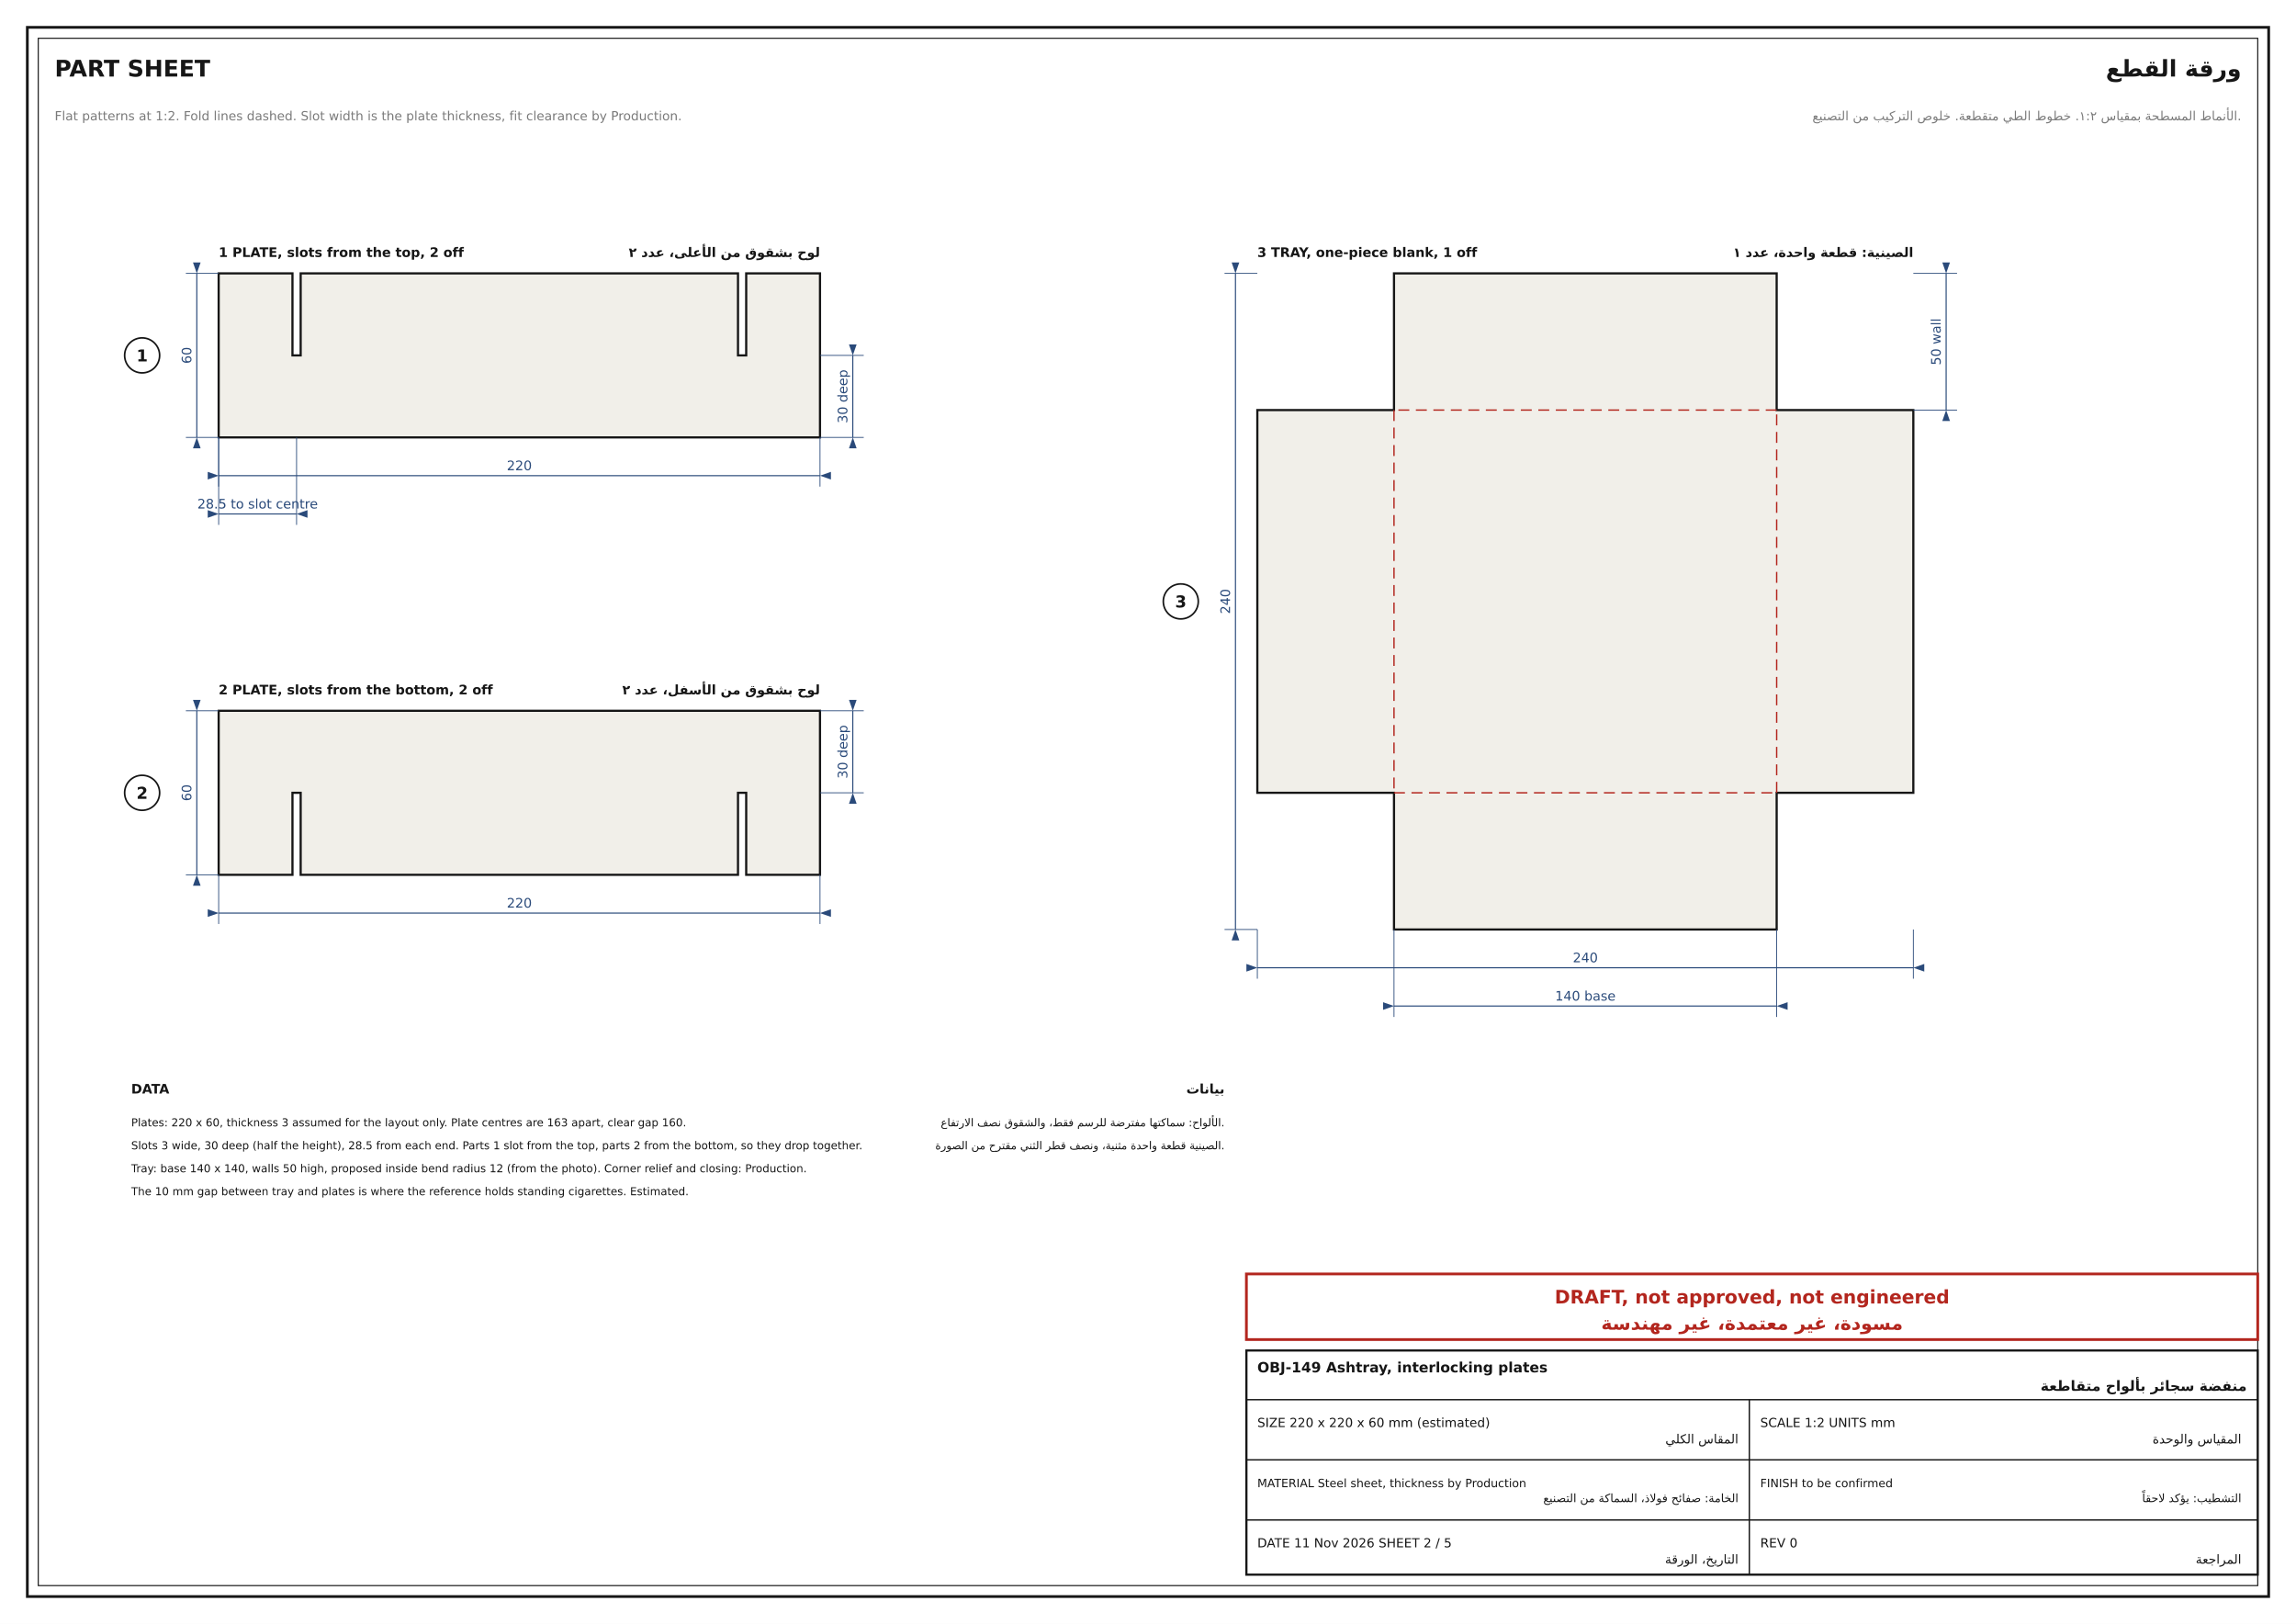
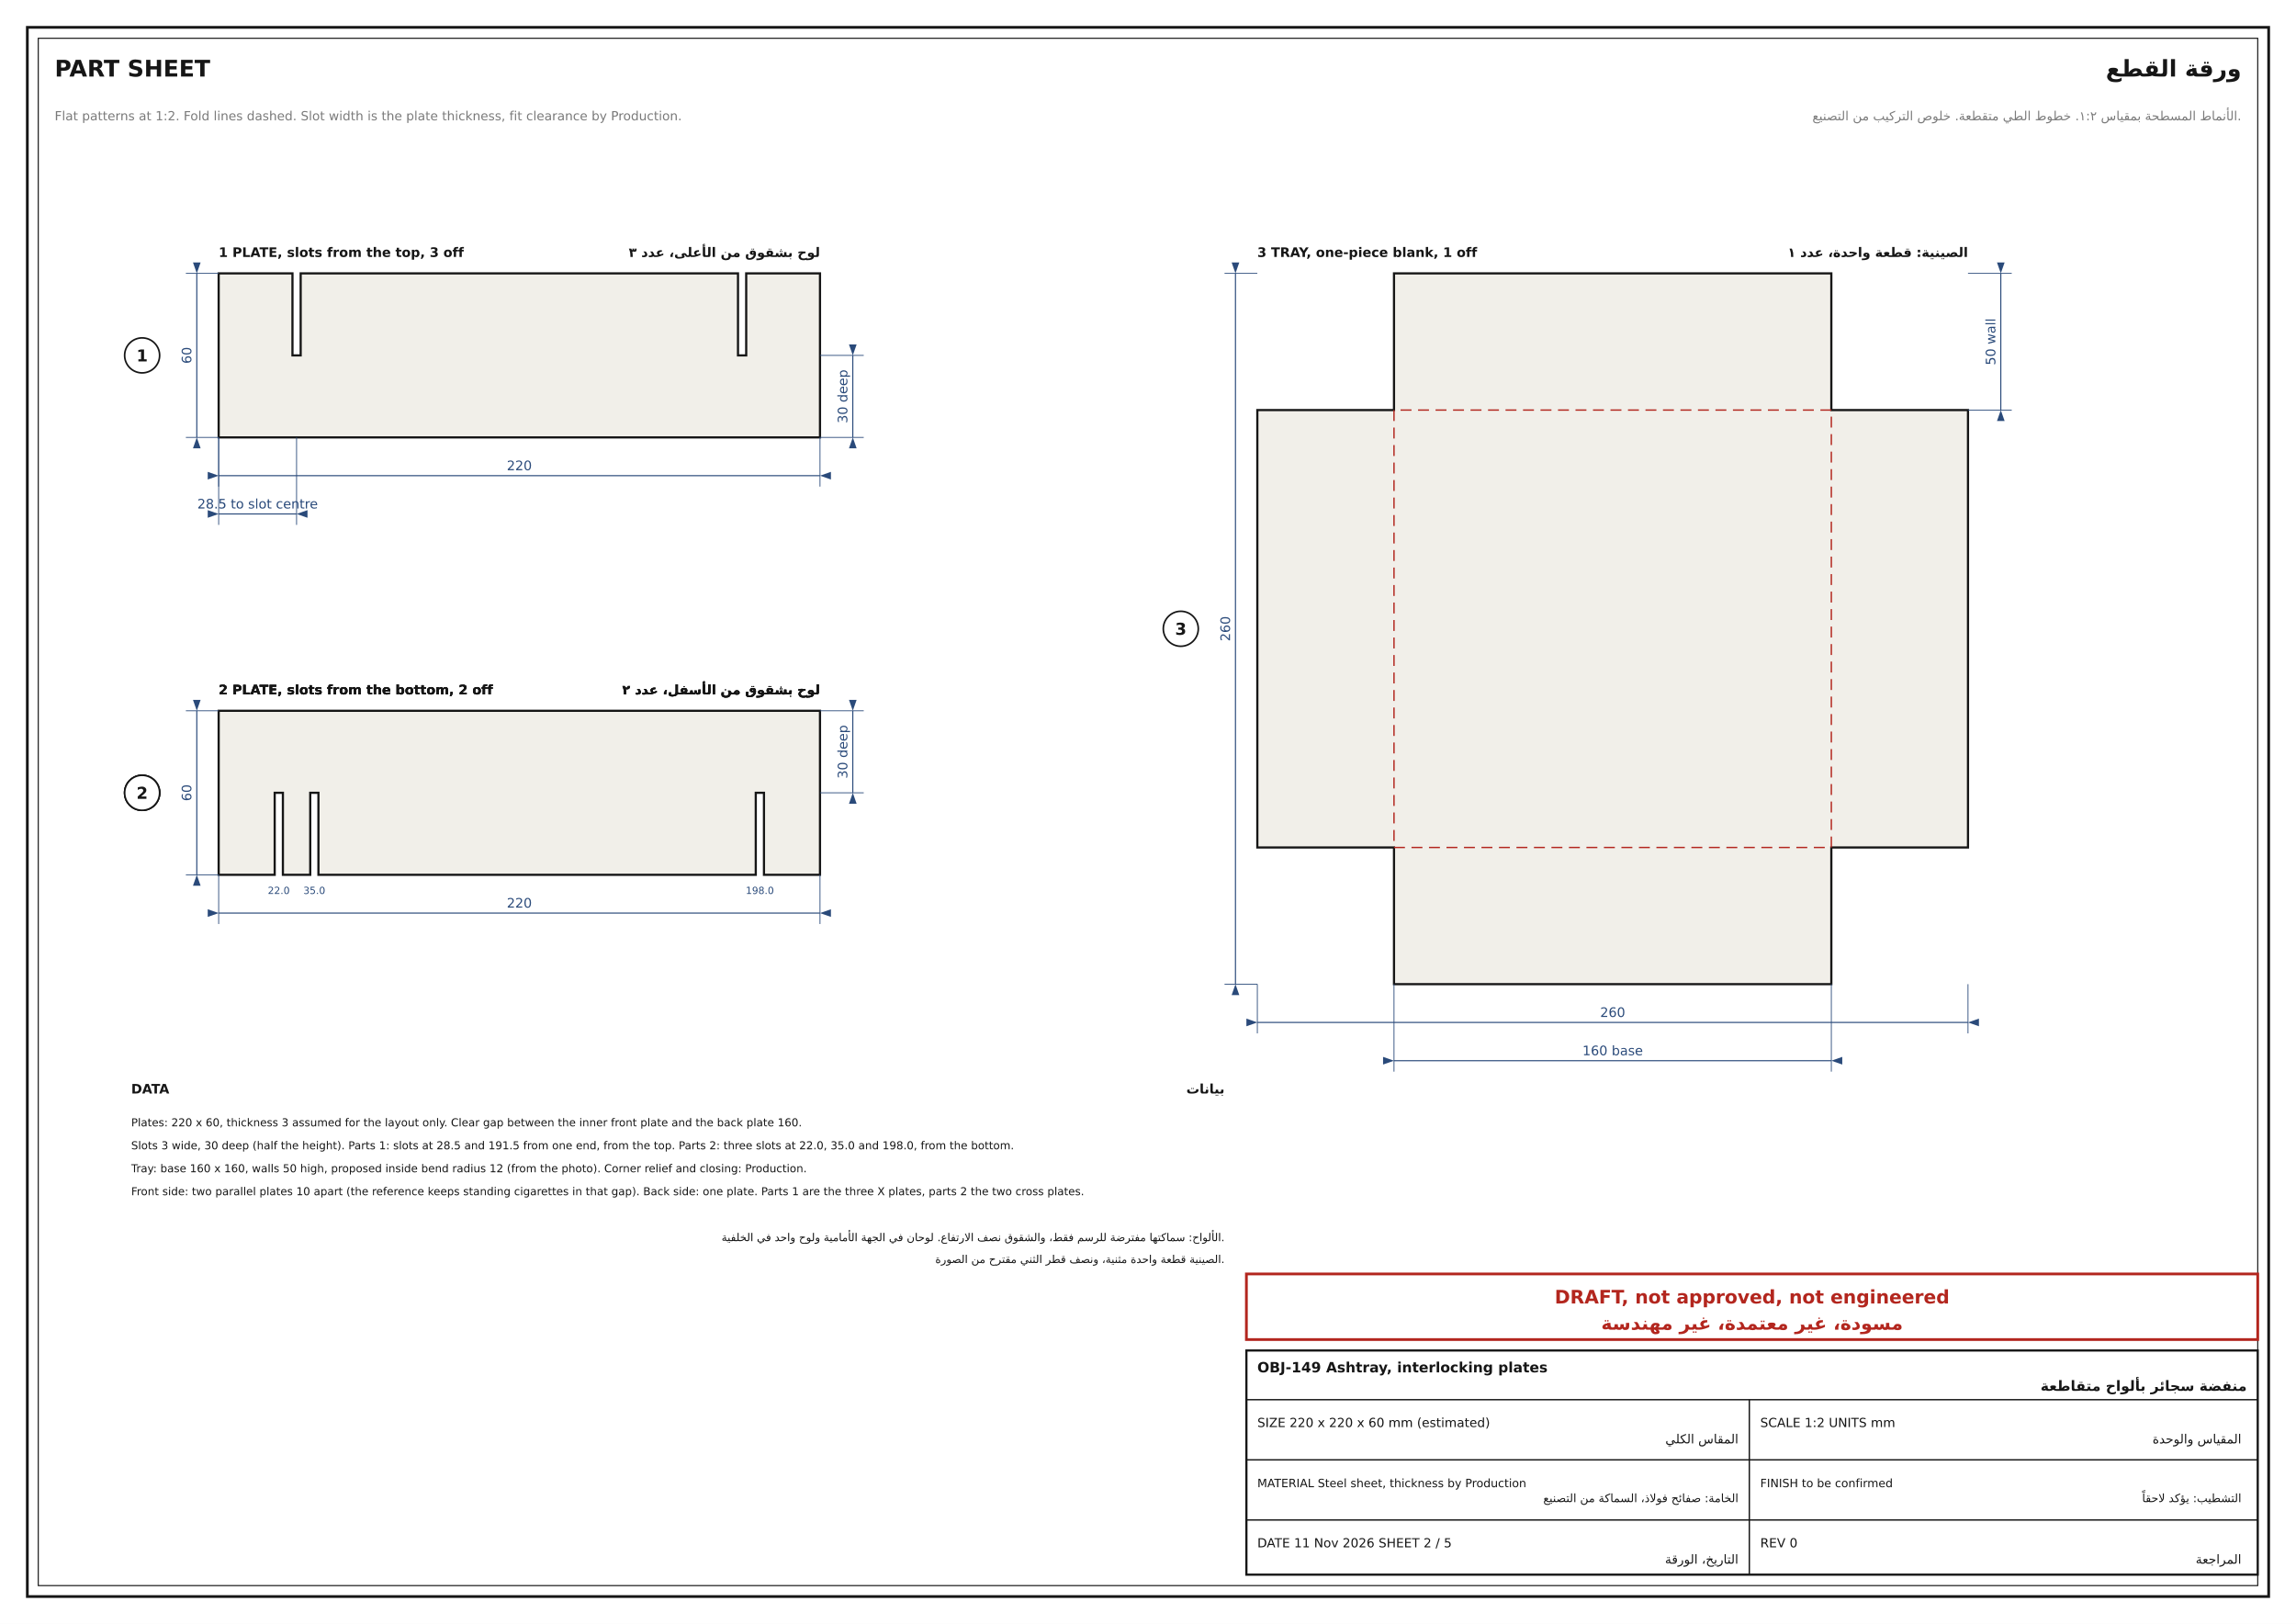
<svg xmlns="http://www.w3.org/2000/svg" viewBox="0 0 420 297" width="420mm" height="297mm">
  <rect width="420" height="297" fill="#fff" />
  <rect x="5.00" y="5.00" width="410.00" height="287.00" fill="none" stroke="#161616" stroke-width="0.5" />
  <rect x="7.00" y="7.00" width="406.00" height="283.00" fill="none" stroke="#161616" stroke-width="0.2" />
  <rect x="228.00" y="247.00" width="185.00" height="41.00" fill="#fff" stroke="#161616" stroke-width="0.4" />
  <line x1="228.00" y1="256.00" x2="413.00" y2="256.00" stroke="#161616" stroke-width="0.25" />
  <line x1="228.00" y1="267.00" x2="413.00" y2="267.00" stroke="#161616" stroke-width="0.25" />
  <line x1="228.00" y1="278.00" x2="413.00" y2="278.00" stroke="#161616" stroke-width="0.25" />
  <line x1="320.00" y1="256.00" x2="320.00" y2="288.00" stroke="#161616" stroke-width="0.25" />
  <text x="230.00" y="251.00" font-family="DejaVu Sans, Inter, Arial, sans-serif" font-size="2.6" font-weight="600" text-anchor="start" fill="#161616">OBJ-149  Ashtray, interlocking plates</text>
  <text x="411.00" y="254.38" font-family="DejaVu Sans, Inter, Arial, sans-serif" font-size="2.6" font-weight="600" text-anchor="end" fill="#161616">منفضة سجائر بألواح متقاطعة</text>
  <text x="230.00" y="261.00" font-family="DejaVu Sans, Inter, Arial, sans-serif" font-size="2.3" font-weight="400" text-anchor="start" fill="#161616">SIZE  220 x 220 x 60 mm (estimated)</text>
  <text x="318.00" y="263.99" font-family="DejaVu Sans, Inter, Arial, sans-serif" font-size="2.3" font-weight="400" text-anchor="end" fill="#161616">المقاس الكلي</text>
  <text x="322.00" y="261.00" font-family="DejaVu Sans, Inter, Arial, sans-serif" font-size="2.3" font-weight="400" text-anchor="start" fill="#161616">SCALE  1:2   UNITS  mm</text>
  <text x="410.00" y="263.99" font-family="DejaVu Sans, Inter, Arial, sans-serif" font-size="2.3" font-weight="400" text-anchor="end" fill="#161616">المقياس والوحدة</text>
  <text x="230.00" y="272.00" font-family="DejaVu Sans, Inter, Arial, sans-serif" font-size="2.1" font-weight="400" text-anchor="start" fill="#161616">MATERIAL  Steel sheet, thickness by Production</text>
  <text x="318.00" y="274.73" font-family="DejaVu Sans, Inter, Arial, sans-serif" font-size="2.1" font-weight="400" text-anchor="end" fill="#161616">الخامة: صفائح فولاذ، السماكة من التصنيع</text>
  <text x="322.00" y="272.00" font-family="DejaVu Sans, Inter, Arial, sans-serif" font-size="2.1" font-weight="400" text-anchor="start" fill="#161616">FINISH  to be confirmed</text>
  <text x="410.00" y="274.73" font-family="DejaVu Sans, Inter, Arial, sans-serif" font-size="2.1" font-weight="400" text-anchor="end" fill="#161616">التشطيب: يؤكد لاحقاً</text>
  <text x="230.00" y="283.00" font-family="DejaVu Sans, Inter, Arial, sans-serif" font-size="2.3" font-weight="400" text-anchor="start" fill="#161616">DATE  11 Nov 2026      SHEET 2 / 5</text>
  <text x="318.00" y="285.99" font-family="DejaVu Sans, Inter, Arial, sans-serif" font-size="2.3" font-weight="400" text-anchor="end" fill="#161616">التاريخ، الورقة</text>
  <text x="322.00" y="283.00" font-family="DejaVu Sans, Inter, Arial, sans-serif" font-size="2.3" font-weight="400" text-anchor="start" fill="#161616">REV  0</text>
  <text x="410.00" y="285.99" font-family="DejaVu Sans, Inter, Arial, sans-serif" font-size="2.3" font-weight="400" text-anchor="end" fill="#161616">المراجعة</text>
  <rect x="228.00" y="233.00" width="185.00" height="12.00" fill="#fff" stroke="#b3261e" stroke-width="0.5" />
  <text x="320.50" y="238.40" font-family="DejaVu Sans, Inter, Arial, sans-serif" font-size="3.4" font-weight="700" text-anchor="middle" fill="#b3261e">DRAFT, not approved, not engineered</text>
  <text x="320.50" y="243.20" font-family="DejaVu Sans, Inter, Arial, sans-serif" font-size="3.4" font-weight="700" text-anchor="middle" fill="#b3261e">مسودة، غير معتمدة، غير مهندسة</text>
  <text x="10.00" y="14.00" font-family="DejaVu Sans, Inter, Arial, sans-serif" font-size="4.2" font-weight="700" text-anchor="start" fill="#161616">PART SHEET</text>
  <text x="410.00" y="14.00" font-family="DejaVu Sans, Inter, Arial, sans-serif" font-size="4.2" font-weight="700" text-anchor="end" fill="#161616">ورقة القطع</text>
  <text x="10.00" y="22.00" font-family="DejaVu Sans, Inter, Arial, sans-serif" font-size="2.3" font-weight="400" text-anchor="start" fill="#7a7a7a">Flat patterns at 1:2. Fold lines dashed. Slot width is the plate thickness, fit clearance by Production.</text>
  <text x="410.00" y="22.00" font-family="DejaVu Sans, Inter, Arial, sans-serif" font-size="2.3" font-weight="400" text-anchor="end" fill="#7a7a7a">الأنماط المسطحة بمقياس ١:٢. خطوط الطي متقطعة. خلوص التركيب من التصنيع.</text>
  <polygon points="40.00,80.00 150.00,80.00 150.00,50.00 136.50,50.00 136.50,65.00 135.00,65.00 135.00,50.00 55.00,50.00 55.00,65.00 53.50,65.00 53.50,50.00 40.00,50.00" fill="#f1efe9" stroke="#161616" stroke-width="0.4" />
-   <text x="40.00" y="47.00" font-family="DejaVu Sans, Inter, Arial, sans-serif" font-size="2.4" font-weight="600" text-anchor="start" fill="#161616">1  PLATE, slots from the top, 2 off</text>
-   <text x="150.00" y="47.00" font-family="DejaVu Sans, Inter, Arial, sans-serif" font-size="2.4" font-weight="600" text-anchor="end" fill="#161616">لوح بشقوق من الأعلى، عدد ٢</text>
+   <text x="40.00" y="47.00" font-family="DejaVu Sans, Inter, Arial, sans-serif" font-size="2.4" font-weight="600" text-anchor="start" fill="#161616">1  PLATE, slots from the top, 3 off</text>
+   <text x="150.00" y="47.00" font-family="DejaVu Sans, Inter, Arial, sans-serif" font-size="2.4" font-weight="600" text-anchor="end" fill="#161616">لوح بشقوق من الأعلى، عدد ٣</text>
  <circle cx="26.00" cy="65.00" r="3.2" fill="#fff" stroke="#161616" stroke-width=".3" />
  <text x="26.00" y="66.10" font-family="DejaVu Sans, Inter, Arial, sans-serif" font-size="3" font-weight="600" text-anchor="middle" fill="#161616">1</text>
  <line x1="40.00" y1="87.00" x2="150.00" y2="87.00" stroke="#2a4a7a" stroke-width="0.2" />
  <polygon points="40.00,87.00 38.00,86.30 38.00,87.70" fill="#2a4a7a" />
  <polygon points="150.00,87.00 152.00,87.70 152.00,86.30" fill="#2a4a7a" />
  <line x1="40.00" y1="80.00" x2="40.00" y2="89.00" stroke="#2a4a7a" stroke-width="0.15" />
  <line x1="150.00" y1="80.00" x2="150.00" y2="89.00" stroke="#2a4a7a" stroke-width="0.15" />
  <text x="95.00" y="86.00" font-family="DejaVu Sans, Inter, Arial, sans-serif" font-size="2.4" font-weight="500" text-anchor="middle" fill="#2a4a7a">220</text>
  <line x1="36.00" y1="50.00" x2="36.00" y2="80.00" stroke="#2a4a7a" stroke-width="0.2" />
  <polygon points="36.00,50.00 36.70,48.00 35.30,48.00" fill="#2a4a7a" />
  <polygon points="36.00,80.00 35.30,82.00 36.70,82.00" fill="#2a4a7a" />
  <line x1="40.00" y1="50.00" x2="34.00" y2="50.00" stroke="#2a4a7a" stroke-width="0.15" />
  <line x1="40.00" y1="80.00" x2="34.00" y2="80.00" stroke="#2a4a7a" stroke-width="0.15" />
  <text transform="translate(35.00 65.00) rotate(-90)" font-family="DejaVu Sans, Inter, Arial, sans-serif" font-size="2.4" font-weight="500" text-anchor="middle" fill="#2a4a7a">60</text>
  <line x1="40.00" y1="94.00" x2="54.25" y2="94.00" stroke="#2a4a7a" stroke-width="0.2" />
  <polygon points="40.00,94.00 38.00,93.30 38.00,94.70" fill="#2a4a7a" />
  <polygon points="54.25,94.00 56.25,94.70 56.25,93.30" fill="#2a4a7a" />
  <line x1="40.00" y1="80.00" x2="40.00" y2="96.00" stroke="#2a4a7a" stroke-width="0.15" />
  <line x1="54.25" y1="80.00" x2="54.25" y2="96.00" stroke="#2a4a7a" stroke-width="0.15" />
  <text x="47.12" y="93.00" font-family="DejaVu Sans, Inter, Arial, sans-serif" font-size="2.4" font-weight="500" text-anchor="middle" fill="#2a4a7a">28.5 to slot centre</text>
  <line x1="156.00" y1="65.00" x2="156.00" y2="80.00" stroke="#2a4a7a" stroke-width="0.2" />
  <polygon points="156.00,65.00 156.70,63.00 155.30,63.00" fill="#2a4a7a" />
  <polygon points="156.00,80.00 155.30,82.00 156.70,82.00" fill="#2a4a7a" />
  <line x1="150.00" y1="65.00" x2="158.00" y2="65.00" stroke="#2a4a7a" stroke-width="0.15" />
  <line x1="150.00" y1="80.00" x2="158.00" y2="80.00" stroke="#2a4a7a" stroke-width="0.15" />
  <text transform="translate(155.00 72.50) rotate(-90)" font-family="DejaVu Sans, Inter, Arial, sans-serif" font-size="2.4" font-weight="500" text-anchor="middle" fill="#2a4a7a">30 deep</text>
-   <polygon points="40.00,160.00 53.50,160.00 53.50,145.00 55.00,145.00 55.00,160.00 135.00,160.00 135.00,145.00 136.50,145.00 136.50,160.00 150.00,160.00 150.00,130.00 40.00,130.00" fill="#f1efe9" stroke="#161616" stroke-width="0.4" />
+   <polygon points="40.00,160.00 50.25,160.00 50.25,145.00 51.75,145.00 51.75,160.00 56.75,160.00 56.75,145.00 58.25,145.00 58.25,160.00 138.25,160.00 138.25,145.00 139.75,145.00 139.75,160.00 150.00,160.00 150.00,130.00 40.00,130.00" fill="#f1efe9" stroke="#161616" stroke-width="0.4" />
+   <text x="51.00" y="163.50" font-family="DejaVu Sans, Inter, Arial, sans-serif" font-size="1.8" font-weight="400" text-anchor="middle" fill="#2a4a7a">22.0</text>
+   <text x="40.00" y="127.00" font-family="DejaVu Sans, Inter, Arial, sans-serif" font-size="2.4" font-weight="600" text-anchor="start" fill="#161616">2  PLATE, slots from the bottom, 2 off</text>
+   <text x="150.00" y="127.00" font-family="DejaVu Sans, Inter, Arial, sans-serif" font-size="2.4" font-weight="600" text-anchor="end" fill="#161616">لوح بشقوق من الأسفل، عدد ٢</text>
+   <circle cx="26.00" cy="145.00" r="3.2" fill="#fff" stroke="#161616" stroke-width=".3" />
+   <text x="26.00" y="146.10" font-family="DejaVu Sans, Inter, Arial, sans-serif" font-size="3" font-weight="600" text-anchor="middle" fill="#161616">2</text>
+   <text x="57.50" y="163.50" font-family="DejaVu Sans, Inter, Arial, sans-serif" font-size="1.8" font-weight="400" text-anchor="middle" fill="#2a4a7a">35.0</text>
+   <text x="40.00" y="127.00" font-family="DejaVu Sans, Inter, Arial, sans-serif" font-size="2.4" font-weight="600" text-anchor="start" fill="#161616">2  PLATE, slots from the bottom, 2 off</text>
+   <text x="150.00" y="127.00" font-family="DejaVu Sans, Inter, Arial, sans-serif" font-size="2.4" font-weight="600" text-anchor="end" fill="#161616">لوح بشقوق من الأسفل، عدد ٢</text>
+   <circle cx="26.00" cy="145.00" r="3.2" fill="#fff" stroke="#161616" stroke-width=".3" />
+   <text x="26.00" y="146.10" font-family="DejaVu Sans, Inter, Arial, sans-serif" font-size="3" font-weight="600" text-anchor="middle" fill="#161616">2</text>
+   <text x="139.00" y="163.50" font-family="DejaVu Sans, Inter, Arial, sans-serif" font-size="1.8" font-weight="400" text-anchor="middle" fill="#2a4a7a">198.0</text>
  <text x="40.00" y="127.00" font-family="DejaVu Sans, Inter, Arial, sans-serif" font-size="2.4" font-weight="600" text-anchor="start" fill="#161616">2  PLATE, slots from the bottom, 2 off</text>
  <text x="150.00" y="127.00" font-family="DejaVu Sans, Inter, Arial, sans-serif" font-size="2.4" font-weight="600" text-anchor="end" fill="#161616">لوح بشقوق من الأسفل، عدد ٢</text>
  <circle cx="26.00" cy="145.00" r="3.2" fill="#fff" stroke="#161616" stroke-width=".3" />
  <text x="26.00" y="146.10" font-family="DejaVu Sans, Inter, Arial, sans-serif" font-size="3" font-weight="600" text-anchor="middle" fill="#161616">2</text>
  <line x1="40.00" y1="167.00" x2="150.00" y2="167.00" stroke="#2a4a7a" stroke-width="0.2" />
  <polygon points="40.00,167.00 38.00,166.30 38.00,167.70" fill="#2a4a7a" />
  <polygon points="150.00,167.00 152.00,167.70 152.00,166.30" fill="#2a4a7a" />
  <line x1="40.00" y1="160.00" x2="40.00" y2="169.00" stroke="#2a4a7a" stroke-width="0.15" />
  <line x1="150.00" y1="160.00" x2="150.00" y2="169.00" stroke="#2a4a7a" stroke-width="0.15" />
  <text x="95.00" y="166.00" font-family="DejaVu Sans, Inter, Arial, sans-serif" font-size="2.4" font-weight="500" text-anchor="middle" fill="#2a4a7a">220</text>
  <line x1="36.00" y1="130.00" x2="36.00" y2="160.00" stroke="#2a4a7a" stroke-width="0.2" />
  <polygon points="36.00,130.00 36.70,128.00 35.30,128.00" fill="#2a4a7a" />
  <polygon points="36.00,160.00 35.30,162.00 36.70,162.00" fill="#2a4a7a" />
  <line x1="40.00" y1="130.00" x2="34.00" y2="130.00" stroke="#2a4a7a" stroke-width="0.15" />
  <line x1="40.00" y1="160.00" x2="34.00" y2="160.00" stroke="#2a4a7a" stroke-width="0.15" />
  <text transform="translate(35.00 145.00) rotate(-90)" font-family="DejaVu Sans, Inter, Arial, sans-serif" font-size="2.4" font-weight="500" text-anchor="middle" fill="#2a4a7a">60</text>
  <line x1="156.00" y1="130.00" x2="156.00" y2="145.00" stroke="#2a4a7a" stroke-width="0.2" />
  <polygon points="156.00,130.00 156.70,128.00 155.30,128.00" fill="#2a4a7a" />
  <polygon points="156.00,145.00 155.30,147.00 156.70,147.00" fill="#2a4a7a" />
  <line x1="150.00" y1="130.00" x2="158.00" y2="130.00" stroke="#2a4a7a" stroke-width="0.15" />
  <line x1="150.00" y1="145.00" x2="158.00" y2="145.00" stroke="#2a4a7a" stroke-width="0.15" />
  <text transform="translate(155.00 137.50) rotate(-90)" font-family="DejaVu Sans, Inter, Arial, sans-serif" font-size="2.4" font-weight="500" text-anchor="middle" fill="#2a4a7a">30 deep</text>
-   <polygon points="255.00,170.00 325.00,170.00 325.00,145.00 350.00,145.00 350.00,75.00 325.00,75.00 325.00,50.00 255.00,50.00 255.00,75.00 230.00,75.00 230.00,145.00 255.00,145.00" fill="#f1efe9" stroke="#161616" stroke-width="0.4" />
-   <line x1="255.00" y1="145.00" x2="325.00" y2="145.00" stroke="#b3261e" stroke-width="0.25" stroke-dasharray="2 1.2" />
-   <line x1="325.00" y1="145.00" x2="325.00" y2="75.00" stroke="#b3261e" stroke-width="0.25" stroke-dasharray="2 1.2" />
-   <line x1="325.00" y1="75.00" x2="255.00" y2="75.00" stroke="#b3261e" stroke-width="0.25" stroke-dasharray="2 1.2" />
-   <line x1="255.00" y1="75.00" x2="255.00" y2="145.00" stroke="#b3261e" stroke-width="0.25" stroke-dasharray="2 1.2" />
+   <polygon points="255.00,180.00 335.00,180.00 335.00,155.00 360.00,155.00 360.00,75.00 335.00,75.00 335.00,50.00 255.00,50.00 255.00,75.00 230.00,75.00 230.00,155.00 255.00,155.00" fill="#f1efe9" stroke="#161616" stroke-width="0.4" />
+   <line x1="255.00" y1="155.00" x2="335.00" y2="155.00" stroke="#b3261e" stroke-width="0.25" stroke-dasharray="2 1.2" />
+   <line x1="335.00" y1="155.00" x2="335.00" y2="75.00" stroke="#b3261e" stroke-width="0.25" stroke-dasharray="2 1.2" />
+   <line x1="335.00" y1="75.00" x2="255.00" y2="75.00" stroke="#b3261e" stroke-width="0.25" stroke-dasharray="2 1.2" />
+   <line x1="255.00" y1="75.00" x2="255.00" y2="155.00" stroke="#b3261e" stroke-width="0.25" stroke-dasharray="2 1.2" />
  <text x="230.00" y="47.00" font-family="DejaVu Sans, Inter, Arial, sans-serif" font-size="2.4" font-weight="600" text-anchor="start" fill="#161616">3  TRAY, one-piece blank, 1 off</text>
-   <text x="350.00" y="47.00" font-family="DejaVu Sans, Inter, Arial, sans-serif" font-size="2.4" font-weight="600" text-anchor="end" fill="#161616">الصينية: قطعة واحدة، عدد ١</text>
-   <circle cx="216.00" cy="110.00" r="3.2" fill="#fff" stroke="#161616" stroke-width=".3" />
-   <text x="216.00" y="111.10" font-family="DejaVu Sans, Inter, Arial, sans-serif" font-size="3" font-weight="600" text-anchor="middle" fill="#161616">3</text>
-   <line x1="230.00" y1="177.00" x2="350.00" y2="177.00" stroke="#2a4a7a" stroke-width="0.2" />
-   <polygon points="230.00,177.00 228.00,176.30 228.00,177.70" fill="#2a4a7a" />
-   <polygon points="350.00,177.00 352.00,177.70 352.00,176.30" fill="#2a4a7a" />
-   <line x1="230.00" y1="170.00" x2="230.00" y2="179.00" stroke="#2a4a7a" stroke-width="0.15" />
-   <line x1="350.00" y1="170.00" x2="350.00" y2="179.00" stroke="#2a4a7a" stroke-width="0.15" />
-   <text x="290.00" y="176.00" font-family="DejaVu Sans, Inter, Arial, sans-serif" font-size="2.4" font-weight="500" text-anchor="middle" fill="#2a4a7a">240</text>
-   <line x1="226.00" y1="50.00" x2="226.00" y2="170.00" stroke="#2a4a7a" stroke-width="0.2" />
+   <text x="360.00" y="47.00" font-family="DejaVu Sans, Inter, Arial, sans-serif" font-size="2.4" font-weight="600" text-anchor="end" fill="#161616">الصينية: قطعة واحدة، عدد ١</text>
+   <circle cx="216.00" cy="115.00" r="3.2" fill="#fff" stroke="#161616" stroke-width=".3" />
+   <text x="216.00" y="116.10" font-family="DejaVu Sans, Inter, Arial, sans-serif" font-size="3" font-weight="600" text-anchor="middle" fill="#161616">3</text>
+   <line x1="230.00" y1="187.00" x2="360.00" y2="187.00" stroke="#2a4a7a" stroke-width="0.2" />
+   <polygon points="230.00,187.00 228.00,186.30 228.00,187.70" fill="#2a4a7a" />
+   <polygon points="360.00,187.00 362.00,187.70 362.00,186.30" fill="#2a4a7a" />
+   <line x1="230.00" y1="180.00" x2="230.00" y2="189.00" stroke="#2a4a7a" stroke-width="0.15" />
+   <line x1="360.00" y1="180.00" x2="360.00" y2="189.00" stroke="#2a4a7a" stroke-width="0.15" />
+   <text x="295.00" y="186.00" font-family="DejaVu Sans, Inter, Arial, sans-serif" font-size="2.4" font-weight="500" text-anchor="middle" fill="#2a4a7a">260</text>
+   <line x1="226.00" y1="50.00" x2="226.00" y2="180.00" stroke="#2a4a7a" stroke-width="0.2" />
  <polygon points="226.00,50.00 226.70,48.00 225.30,48.00" fill="#2a4a7a" />
-   <polygon points="226.00,170.00 225.30,172.00 226.70,172.00" fill="#2a4a7a" />
+   <polygon points="226.00,180.00 225.30,182.00 226.70,182.00" fill="#2a4a7a" />
  <line x1="230.00" y1="50.00" x2="224.00" y2="50.00" stroke="#2a4a7a" stroke-width="0.15" />
-   <line x1="230.00" y1="170.00" x2="224.00" y2="170.00" stroke="#2a4a7a" stroke-width="0.15" />
-   <text transform="translate(225.00 110.00) rotate(-90)" font-family="DejaVu Sans, Inter, Arial, sans-serif" font-size="2.4" font-weight="500" text-anchor="middle" fill="#2a4a7a">240</text>
-   <line x1="255.00" y1="184.00" x2="325.00" y2="184.00" stroke="#2a4a7a" stroke-width="0.2" />
-   <polygon points="255.00,184.00 253.00,183.30 253.00,184.70" fill="#2a4a7a" />
-   <polygon points="325.00,184.00 327.00,184.70 327.00,183.30" fill="#2a4a7a" />
-   <line x1="255.00" y1="170.00" x2="255.00" y2="186.00" stroke="#2a4a7a" stroke-width="0.15" />
-   <line x1="325.00" y1="170.00" x2="325.00" y2="186.00" stroke="#2a4a7a" stroke-width="0.15" />
-   <text x="290.00" y="183.00" font-family="DejaVu Sans, Inter, Arial, sans-serif" font-size="2.4" font-weight="500" text-anchor="middle" fill="#2a4a7a">140 base</text>
-   <line x1="356.00" y1="50.00" x2="356.00" y2="75.00" stroke="#2a4a7a" stroke-width="0.2" />
-   <polygon points="356.00,50.00 356.70,48.00 355.30,48.00" fill="#2a4a7a" />
-   <polygon points="356.00,75.00 355.30,77.00 356.70,77.00" fill="#2a4a7a" />
-   <line x1="350.00" y1="50.00" x2="358.00" y2="50.00" stroke="#2a4a7a" stroke-width="0.15" />
-   <line x1="350.00" y1="75.00" x2="358.00" y2="75.00" stroke="#2a4a7a" stroke-width="0.15" />
-   <text transform="translate(355.00 62.50) rotate(-90)" font-family="DejaVu Sans, Inter, Arial, sans-serif" font-size="2.4" font-weight="500" text-anchor="middle" fill="#2a4a7a">50 wall</text>
+   <line x1="230.00" y1="180.00" x2="224.00" y2="180.00" stroke="#2a4a7a" stroke-width="0.15" />
+   <text transform="translate(225.00 115.00) rotate(-90)" font-family="DejaVu Sans, Inter, Arial, sans-serif" font-size="2.4" font-weight="500" text-anchor="middle" fill="#2a4a7a">260</text>
+   <line x1="255.00" y1="194.00" x2="335.00" y2="194.00" stroke="#2a4a7a" stroke-width="0.2" />
+   <polygon points="255.00,194.00 253.00,193.30 253.00,194.70" fill="#2a4a7a" />
+   <polygon points="335.00,194.00 337.00,194.70 337.00,193.30" fill="#2a4a7a" />
+   <line x1="255.00" y1="180.00" x2="255.00" y2="196.00" stroke="#2a4a7a" stroke-width="0.15" />
+   <line x1="335.00" y1="180.00" x2="335.00" y2="196.00" stroke="#2a4a7a" stroke-width="0.15" />
+   <text x="295.00" y="193.00" font-family="DejaVu Sans, Inter, Arial, sans-serif" font-size="2.4" font-weight="500" text-anchor="middle" fill="#2a4a7a">160 base</text>
+   <line x1="366.00" y1="50.00" x2="366.00" y2="75.00" stroke="#2a4a7a" stroke-width="0.2" />
+   <polygon points="366.00,50.00 366.70,48.00 365.30,48.00" fill="#2a4a7a" />
+   <polygon points="366.00,75.00 365.30,77.00 366.70,77.00" fill="#2a4a7a" />
+   <line x1="360.00" y1="50.00" x2="368.00" y2="50.00" stroke="#2a4a7a" stroke-width="0.15" />
+   <line x1="360.00" y1="75.00" x2="368.00" y2="75.00" stroke="#2a4a7a" stroke-width="0.15" />
+   <text transform="translate(365.00 62.50) rotate(-90)" font-family="DejaVu Sans, Inter, Arial, sans-serif" font-size="2.4" font-weight="500" text-anchor="middle" fill="#2a4a7a">50 wall</text>
  <text x="24.00" y="200.00" font-family="DejaVu Sans, Inter, Arial, sans-serif" font-size="2.4" font-weight="600" text-anchor="start" fill="#161616">DATA</text>
  <text x="224.00" y="200.00" font-family="DejaVu Sans, Inter, Arial, sans-serif" font-size="2.4" font-weight="600" text-anchor="end" fill="#161616">بيانات</text>
-   <text x="24.00" y="206.00" font-family="DejaVu Sans, Inter, Arial, sans-serif" font-size="2.0" font-weight="400" text-anchor="start" fill="#161616">Plates: 220 x 60, thickness 3 assumed for the layout only. Plate centres are 163 apart, clear gap 160.</text>
-   <text x="24.00" y="210.20" font-family="DejaVu Sans, Inter, Arial, sans-serif" font-size="2.0" font-weight="400" text-anchor="start" fill="#161616">Slots 3 wide, 30 deep (half the height), 28.5 from each end. Parts 1 slot from the top, parts 2 from the bottom, so they drop together.</text>
-   <text x="24.00" y="214.40" font-family="DejaVu Sans, Inter, Arial, sans-serif" font-size="2.0" font-weight="400" text-anchor="start" fill="#161616">Tray: base 140 x 140, walls 50 high, proposed inside bend radius 12 (from the photo). Corner relief and closing: Production.</text>
-   <text x="24.00" y="218.60" font-family="DejaVu Sans, Inter, Arial, sans-serif" font-size="2.0" font-weight="400" text-anchor="start" fill="#161616">The 10 mm gap between tray and plates is where the reference holds standing cigarettes. Estimated.</text>
-   <text x="224.00" y="206.00" font-family="DejaVu Sans, Inter, Arial, sans-serif" font-size="2.0" font-weight="400" text-anchor="end" fill="#161616">الألواح: سماكتها مفترضة للرسم فقط، والشقوق نصف الارتفاع.</text>
-   <text x="224.00" y="210.20" font-family="DejaVu Sans, Inter, Arial, sans-serif" font-size="2.0" font-weight="400" text-anchor="end" fill="#161616">الصينية قطعة واحدة مثنية، ونصف قطر الثني مقترح من الصورة.</text>
+   <text x="24.00" y="206.00" font-family="DejaVu Sans, Inter, Arial, sans-serif" font-size="2.0" font-weight="400" text-anchor="start" fill="#161616">Plates: 220 x 60, thickness 3 assumed for the layout only. Clear gap between the inner front plate and the back plate 160.</text>
+   <text x="24.00" y="210.20" font-family="DejaVu Sans, Inter, Arial, sans-serif" font-size="2.0" font-weight="400" text-anchor="start" fill="#161616">Slots 3 wide, 30 deep (half the height). Parts 1: slots at 28.5 and 191.5 from one end, from the top. Parts 2: three slots at 22.0, 35.0 and 198.0, from the bottom.</text>
+   <text x="24.00" y="214.40" font-family="DejaVu Sans, Inter, Arial, sans-serif" font-size="2.0" font-weight="400" text-anchor="start" fill="#161616">Tray: base 160 x 160, walls 50 high, proposed inside bend radius 12 (from the photo). Corner relief and closing: Production.</text>
+   <text x="24.00" y="218.60" font-family="DejaVu Sans, Inter, Arial, sans-serif" font-size="2.0" font-weight="400" text-anchor="start" fill="#161616">Front side: two parallel plates 10 apart (the reference keeps standing cigarettes in that gap). Back side: one plate. Parts 1 are the three X plates, parts 2 the two cross plates.</text>
+   <text x="224.00" y="227.00" font-family="DejaVu Sans, Inter, Arial, sans-serif" font-size="2.0" font-weight="400" text-anchor="end" fill="#161616">الألواح: سماكتها مفترضة للرسم فقط، والشقوق نصف الارتفاع. لوحان في الجهة الأمامية ولوح واحد في الخلفية.</text>
+   <text x="224.00" y="231.00" font-family="DejaVu Sans, Inter, Arial, sans-serif" font-size="2.0" font-weight="400" text-anchor="end" fill="#161616">الصينية قطعة واحدة مثنية، ونصف قطر الثني مقترح من الصورة.</text>
</svg>
